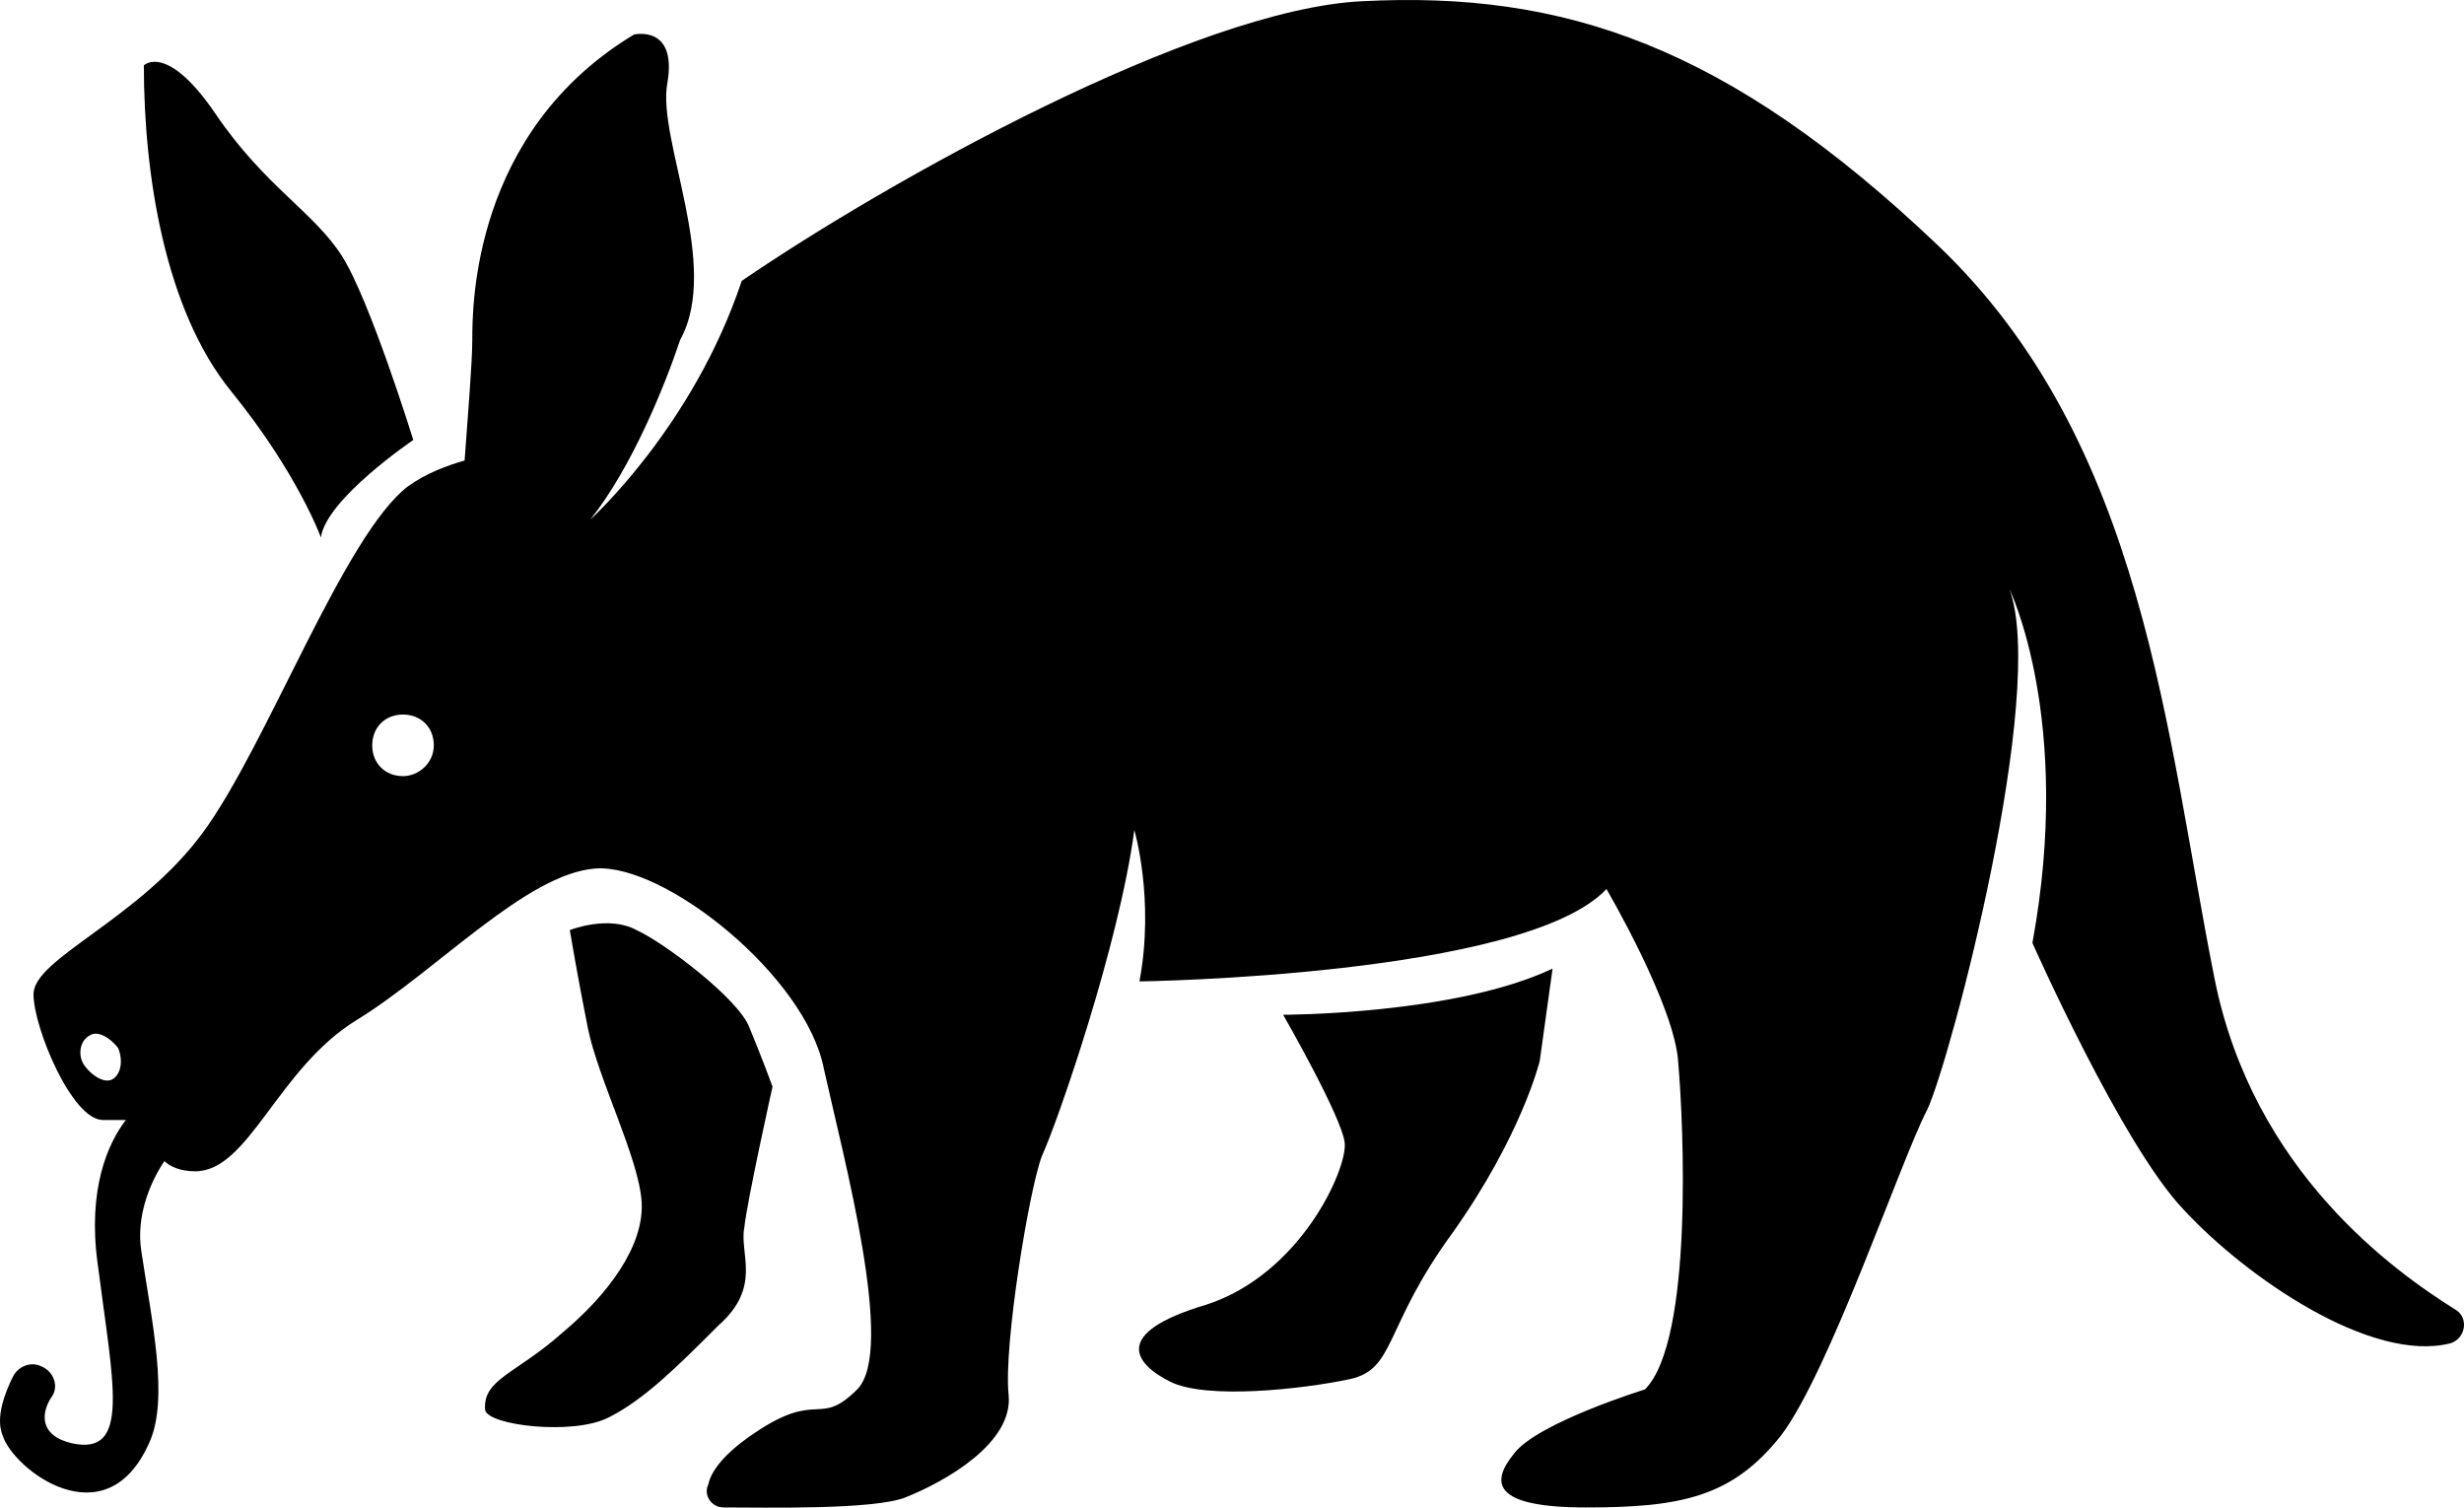
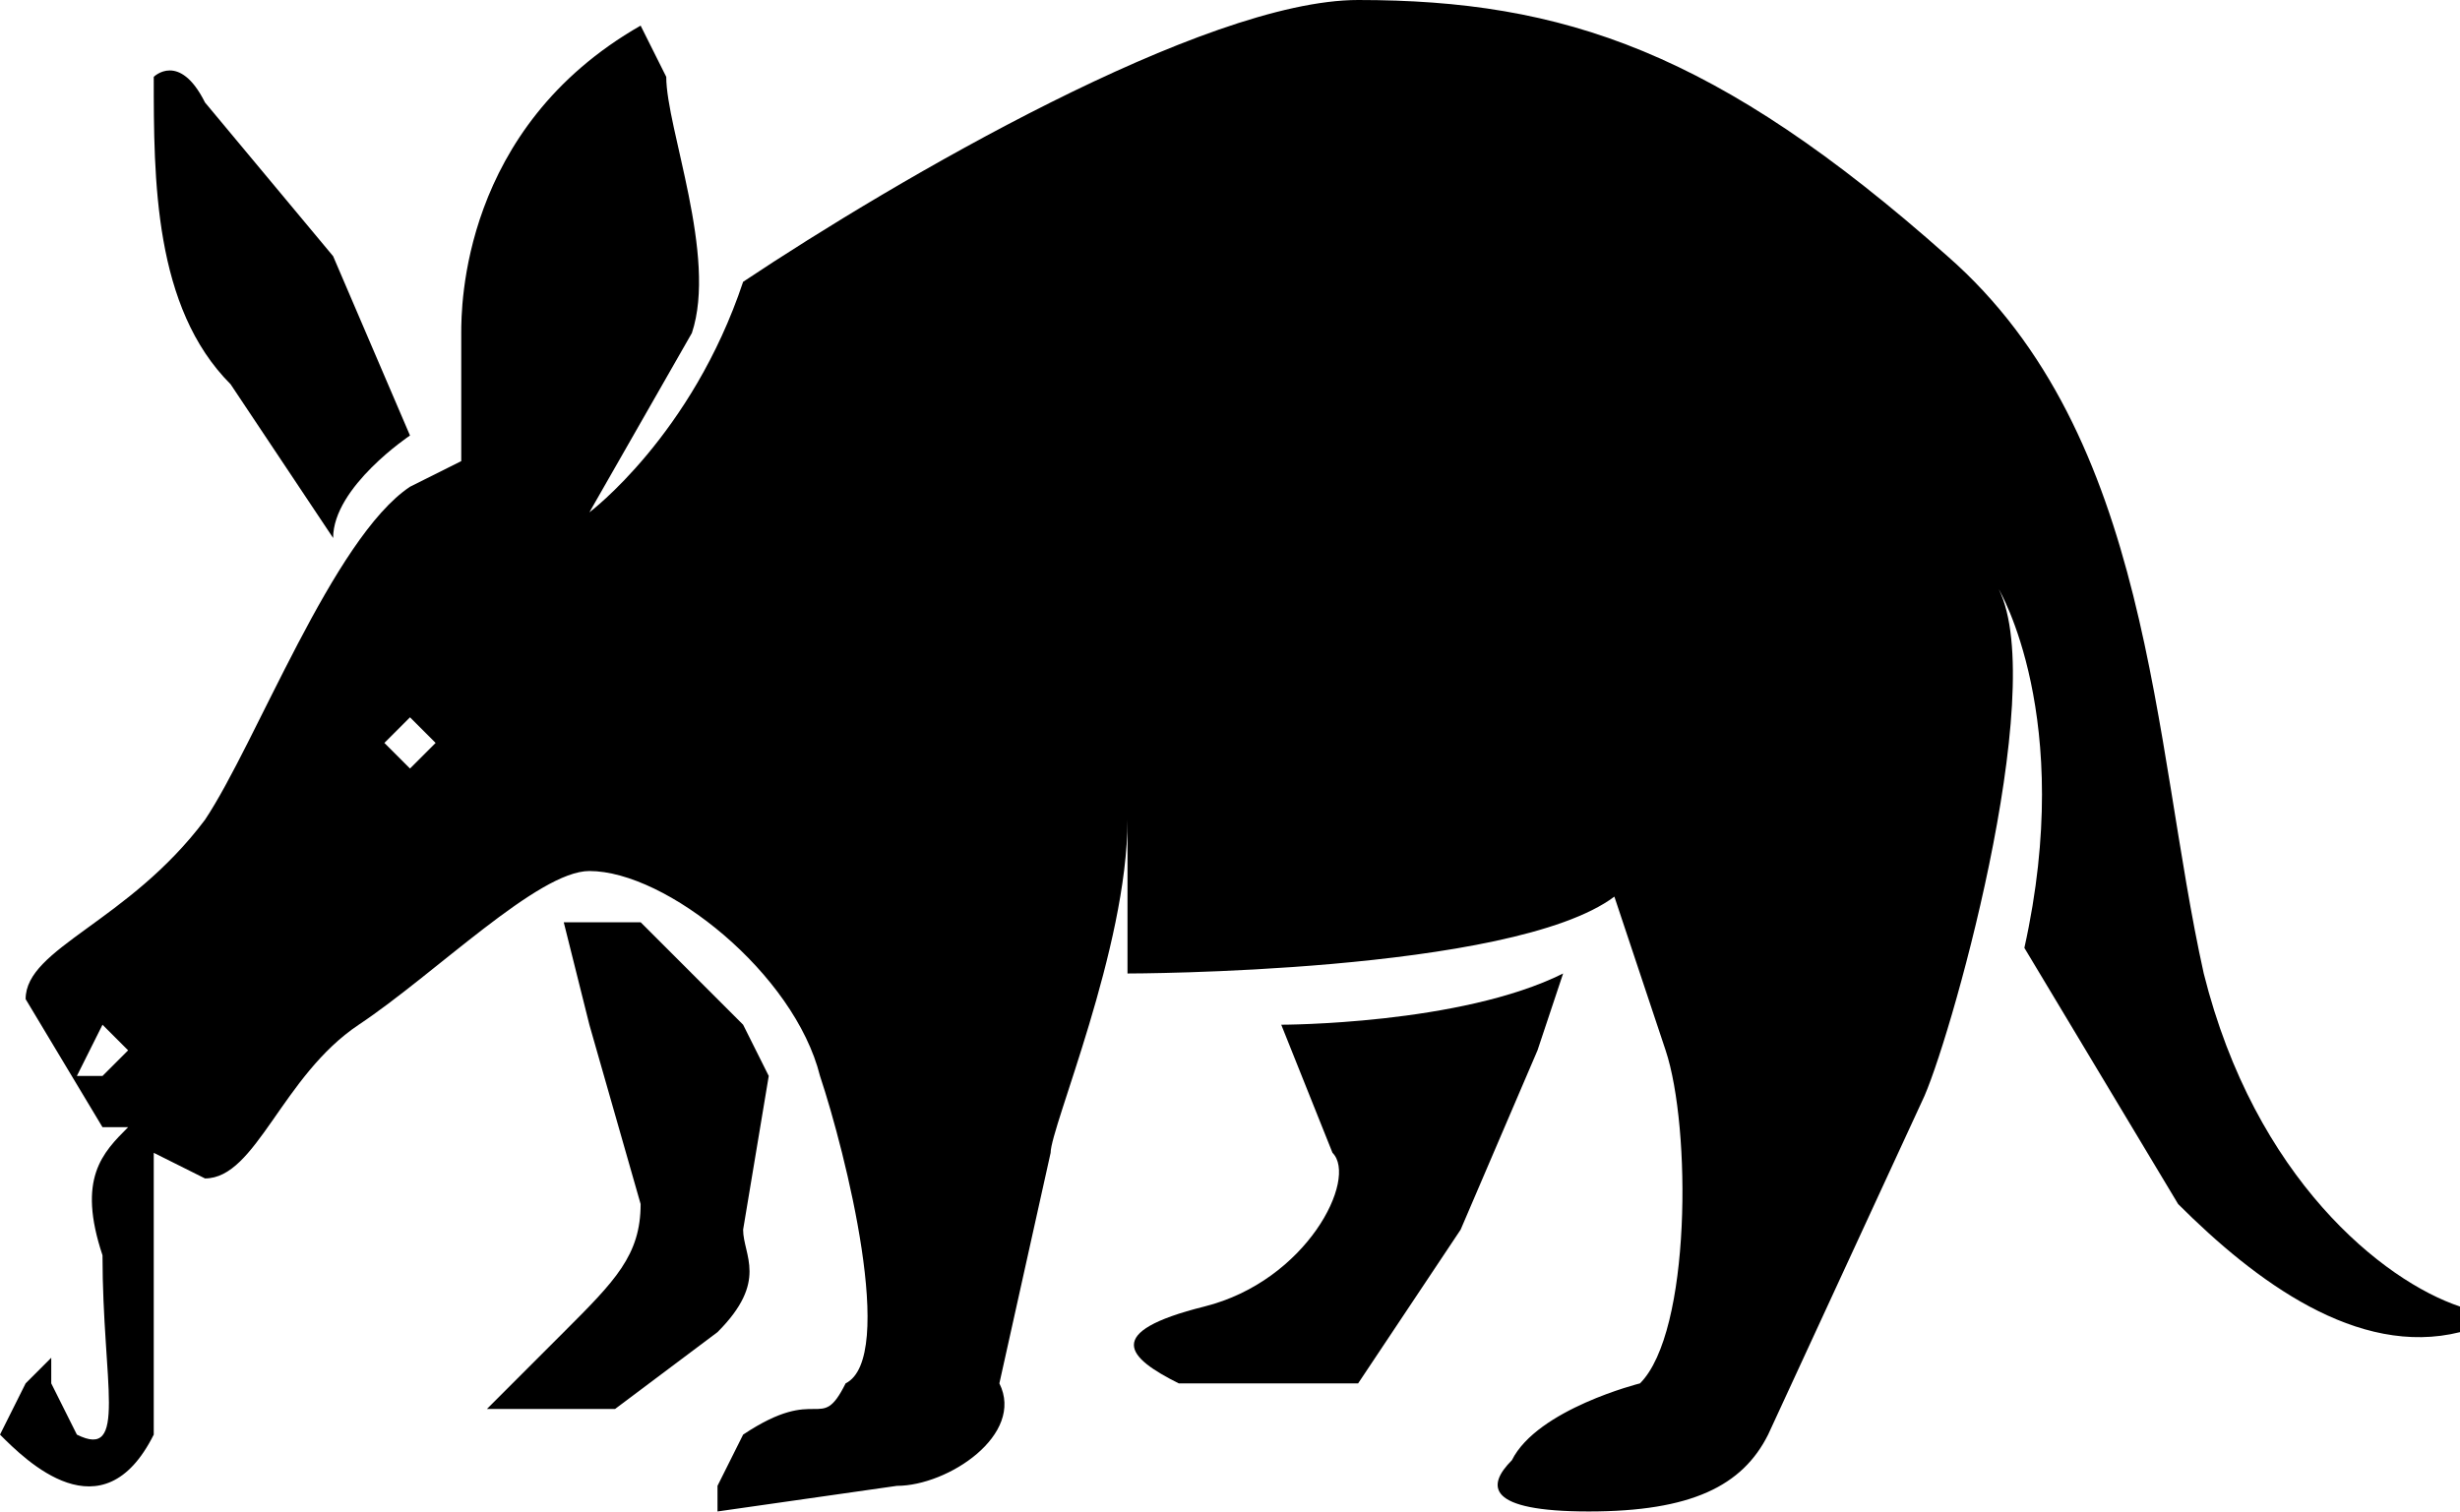
- <svg xmlns="http://www.w3.org/2000/svg" height="58.755" id="svg65" version="1.1" viewBox="0 0 96.026 58.755" width="96.026" x="0px" y="0px" xml:space="preserve">
-   <g id="g97" transform="translate(-1.99375,-20.65352)">
-     <path d="m 14.5,41.6 c 0.2,-1.5 3.6,-3.8 3.6,-3.8 0,0 -1.7,-5.5 -2.8,-7.2 -1.1,-1.7 -3,-2.7 -4.9,-5.5 -1.9,-2.8 -2.8,-1.9 -2.8,-1.9 0,4.2 0.8,9.5 3.4,12.7 2.6,3.2 3.5,5.7 3.5,5.7 z" id="path51" />
-     <path d="M 62.5,58.4 C 58.7,60.2 52,60.2 52,60.2 c 0,0 2.3,4 2.4,5 0.1,1 -1.7,5.1 -5.4,6.3 -3.7,1.1 -2.8,2.3 -1.4,3 1.4,0.7 5.1,0.3 7,-0.1 1.8,-0.4 1.3,-2 4,-5.7 C 61.3,64.9 62,62 62,62 Z" id="path53" />
-     <path d="m 31,68.5 c 0.1,-1 1.1,-5.5 1.1,-5.5 0,0 -0.4,-1.1 -0.9,-2.3 -0.4,-1.1 -3.3,-3.3 -4.4,-3.8 -1.1,-0.6 -2.6,0 -2.6,0 0,0 0.3,1.8 0.7,3.8 0.4,2 2,5.1 2.1,6.8 0.1,1.7 -1.3,3.6 -3.1,5.1 -1.8,1.6 -3.1,1.8 -3,3 0.1,0.6 3.4,1 4.8,0.3 1.4,-0.7 2.7,-2 4.3,-3.6 1.7,-1.5 0.8,-2.8 1,-3.8 z" id="path55" />
-     <path d="M 97.7,71.7 C 95.3,70.2 89.8,66.3 88.3,58.8 86.4,49.3 85.6,37.9 77.5,30.2 69.3,22.4 62.9,20.3 55.1,20.7 48.6,21 36.6,27.7 30.9,31.6 29,37.3 25,40.9 25,40.9 c 1.6,-2 2.9,-5.2 3.5,-7 C 30.1,31 27.6,26.1 28,23.9 28.4,21.6 26.7,22 26.7,22 c -6.3,3.8 -6.3,10.6 -6.3,11.9 0,0.9 -0.2,3.3 -0.3,4.7 -0.7,0.2 -1.5,0.5 -2.2,1 -2.5,1.9 -5.5,10.1 -8,13.5 -2.5,3.4 -6.6,4.9 -6.6,6.3 0,1.3 1.5,4.9 2.7,4.9 0.3,0 0.6,0 0.9,0 -0.7,0.9 -1.5,2.7 -1.1,5.6 0.6,4.7 1.3,7.5 -1,7 C 3.5,76.6 3.6,75.7 4,75.1 c 0.3,-0.4 0.1,-1 -0.4,-1.2 -0.4,-0.2 -0.9,0 -1.1,0.4 -0.3,0.6 -0.7,1.6 -0.4,2.3 0.4,1.3 4,4.1 5.7,0.3 0.8,-1.7 0.1,-4.8 -0.3,-7.5 -0.2,-1.3 0.3,-2.6 0.9,-3.5 0.2,0.2 0.6,0.4 1.2,0.4 2.1,0 3.2,-4 6.3,-5.9 3.1,-1.9 6.6,-5.7 9.3,-5.9 2.7,-0.2 8.2,4.2 8.9,7.8 0.8,3.6 2.8,11 1.3,12.5 -1.5,1.5 -1.5,0 -4,1.7 -1.2,0.8 -1.7,1.5 -1.8,2 -0.2,0.4 0.1,0.9 0.6,0.9 1.6,0 5.9,0.1 7.1,-0.4 1.5,-0.6 4.2,-2.1 4,-4 -0.2,-1.9 0.8,-8 1.3,-9.3 0.6,-1.3 3,-8.2 3.6,-12.7 0,0 0.8,2.7 0.2,5.9 0,0 15,-0.2 18.2,-3.6 0,0 2.7,4.6 2.8,6.8 0.2,2.3 0.6,10.8 -1.3,12.7 0,0 -4.2,1.3 -5.1,2.5 -0.9,1.1 -0.9,2.1 2.8,2.1 3.7,0 5.7,-0.4 7.6,-2.8 1.9,-2.5 4.7,-10.8 5.7,-12.7 0.9,-1.9 4.7,-16.3 3.2,-20.3 0,0 2.5,5.1 0.9,13.8 0,0 3.5,7.9 5.9,10.4 2.4,2.6 7.3,6 10.4,5.2 0.6,-0.2 0.7,-1 0.2,-1.3 z M 6.4,62.7 C 6.1,62.9 5.6,62.6 5.3,62.2 5,61.8 5.1,61.2 5.5,61 c 0.3,-0.2 0.8,0.1 1.1,0.5 0.2,0.5 0.1,1 -0.2,1.2 z M 17.7,50.9 c -0.7,0 -1.2,-0.5 -1.2,-1.2 0,-0.7 0.5,-1.2 1.2,-1.2 0.7,0 1.2,0.5 1.2,1.2 0,0.7 -0.6,1.2 -1.2,1.2 z" id="path57" />
-   </g>
+ <svg xmlns="http://www.w3.org/2000/svg" height="59" version="1" width="96">
+   <path d="M13 21c0-2 3-4 3-4l-3-7-5-6C7 2 6 3 6 3c0 4 0 9 3 12l4 6zM61 38c-4 2-11 2-11 2l2 5c1 1-1 5-5 6s-3 2-1 3h7l4-6 3-7zM29 48l1-6-1-2-4-4h-3l1 4 2 7c0 2-1 3-3 5l-3 3h5l4-3c2-2 1-3 1-4z" />
+   <path d="M96 51c-3-1-8-5-10-13-2-9-2-21-10-28C67 2 61 0 53 0c-6 0-18 7-24 11-2 6-6 9-6 9l4-7c1-3-1-8-1-10l-1-2c-7 4-7 11-7 12v5l-2 1c-3 2-6 10-8 13-3 4-7 5-7 7l3 5h1c-1 1-2 2-1 5 0 5 1 8-1 7l-1-2v-1l-1 1-1 2c1 1 4 4 6 0V45l2 1c2 0 3-4 6-6s7-6 9-6c3 0 8 4 9 8 1 3 3 11 1 12-1 2-1 0-4 2l-1 2v1l7-1c2 0 5-2 4-4l2-9c0-1 3-8 3-13v6s15 0 19-3l2 6c1 3 1 11-1 13 0 0-4 1-5 3-1 1-1 2 3 2s6-1 7-3l6-13c1-2 5-16 3-20 0 0 3 5 1 14l6 10c3 3 7 6 11 5v-1zM4 42H3l1-2 1 1-1 1zm12-12l-1-1 1-1 1 1-1 1z" />
</svg>
